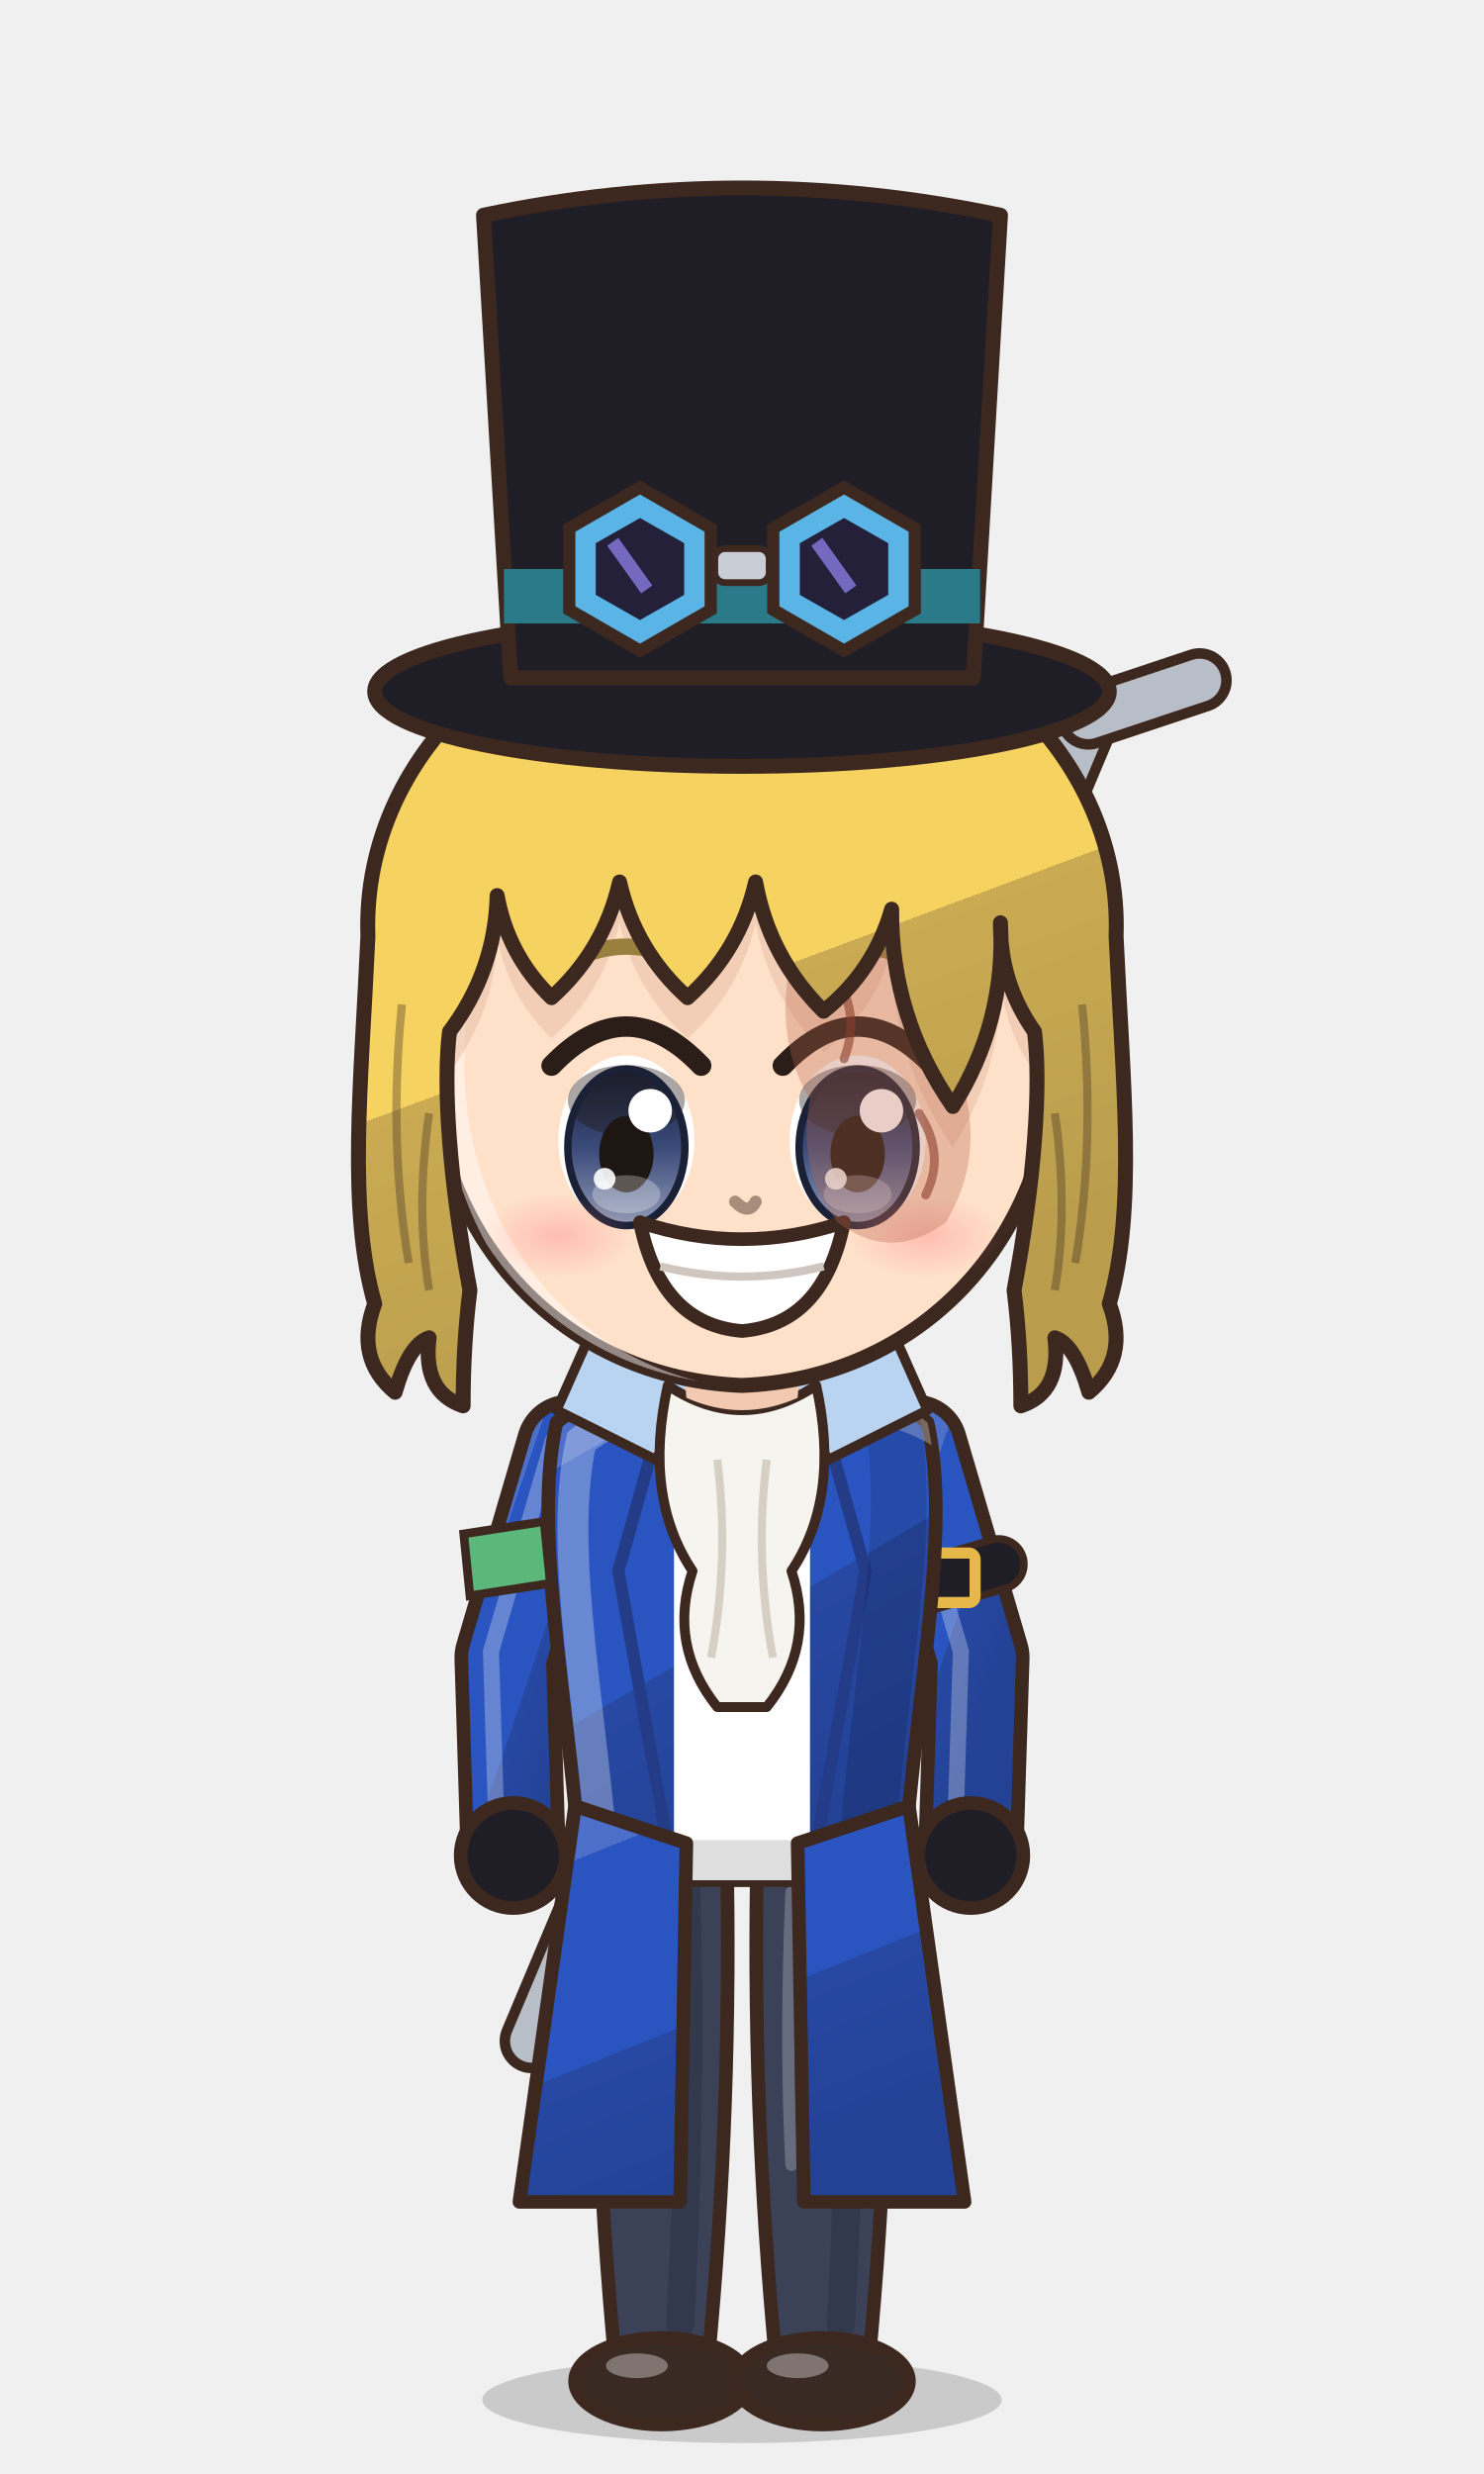
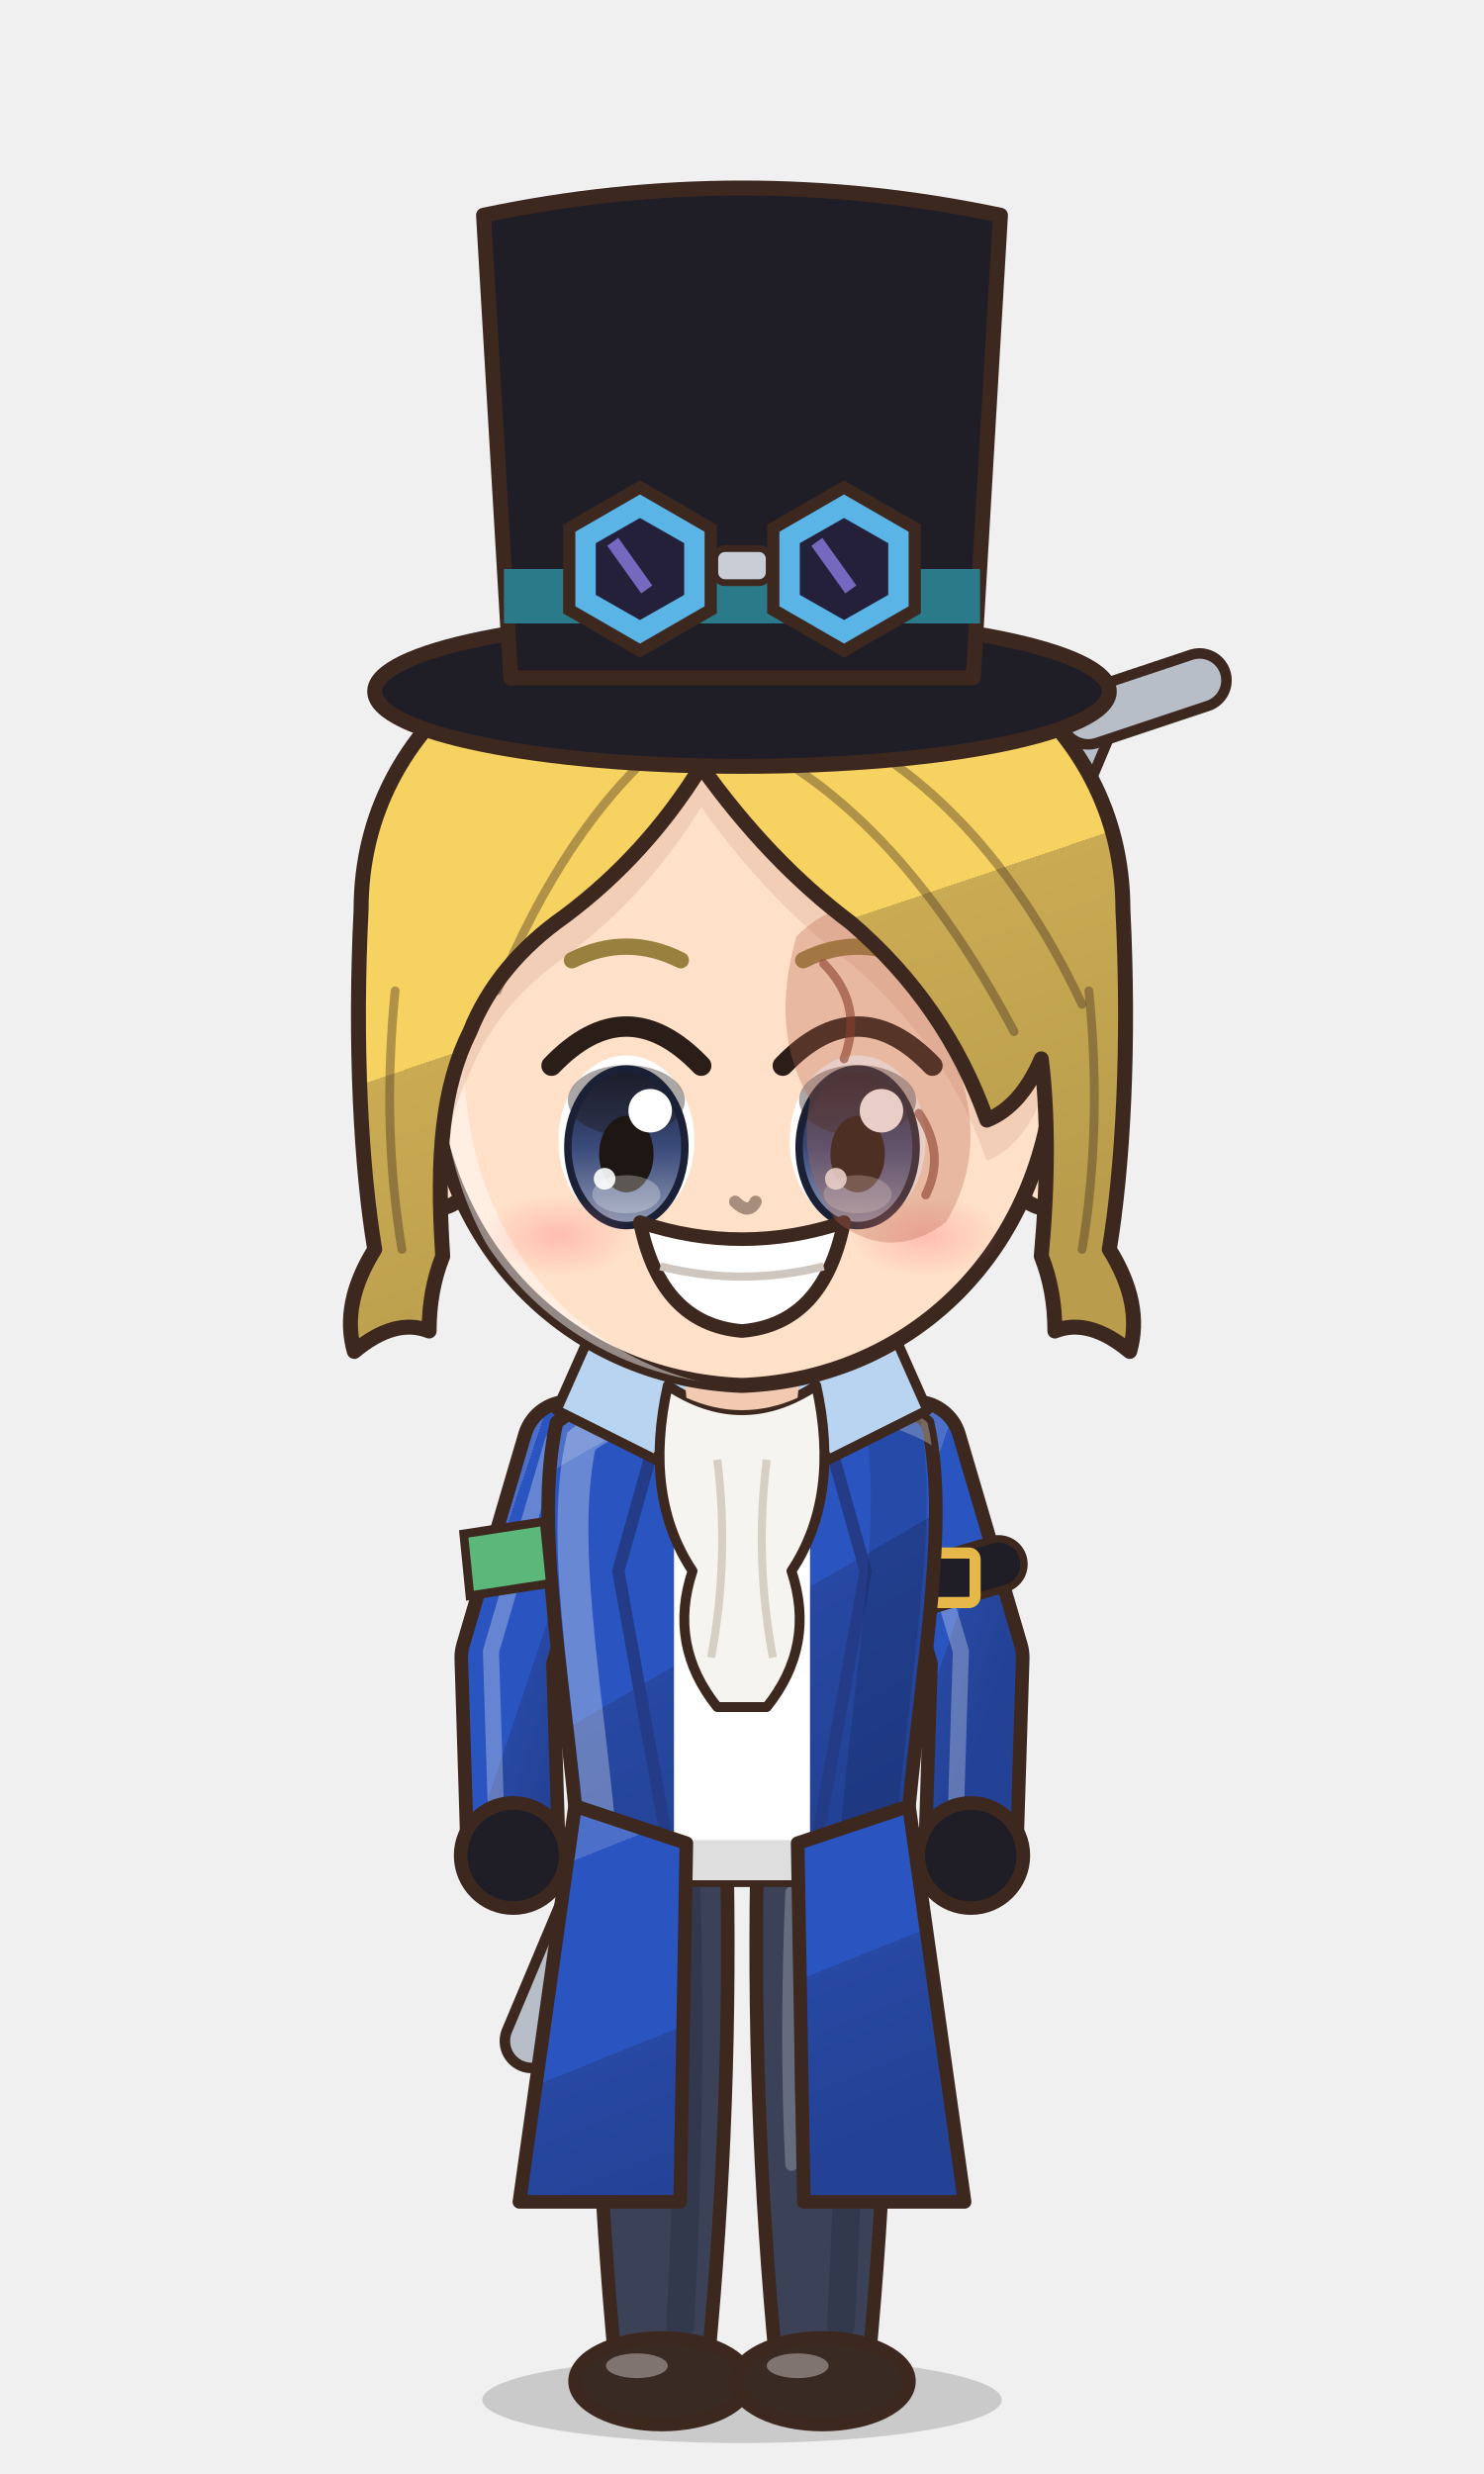
<svg xmlns="http://www.w3.org/2000/svg" viewBox="-120 -180 240 400" width="81.6" height="136.0">
  <defs>
    <linearGradient id="hair114" x1="0" y1="0" x2=".35" y2="1">
      <stop offset="0" stop-color="#f7d979" />
      <stop offset=".16" stop-color="#f7d979" />
      <stop offset=".16" stop-color="#f6d260" />
      <stop offset=".58" stop-color="#f6d260" />
      <stop offset=".58" stop-color="#caab53" />
      <stop offset="1" stop-color="#b99d4c" />
    </linearGradient>
    <radialGradient id="skin114" cx=".4" cy=".32" r=".85">
      <stop offset="0" stop-color="#ffe0c8" />
      <stop offset=".84" stop-color="#ffe0c8" />
      <stop offset=".84" stop-color="#f1cab1" />
      <stop offset="1" stop-color="#f1cab1" />
    </radialGradient>
    <linearGradient id="cloth114" x1="0" y1="0" x2=".45" y2="1">
      <stop offset="0" stop-color="#4c70ca" />
      <stop offset=".16" stop-color="#4c70ca" />
      <stop offset=".16" stop-color="#2a55c0" />
      <stop offset=".6" stop-color="#2a55c0" />
      <stop offset=".6" stop-color="#2748a3" />
      <stop offset="1" stop-color="#234295" />
    </linearGradient>
    <linearGradient id="iris114" x1="0" y1="0" x2="0" y2="1">
      <stop offset="0" stop-color="#1a2136" />
      <stop offset=".5" stop-color="#3a4a7a" />
      <stop offset="1" stop-color="#929bb5" />
    </linearGradient>
    <linearGradient id="gold114" x1="0" y1="0" x2="1" y2="1">
      <stop offset="0" stop-color="#f6d27a" />
      <stop offset=".55" stop-color="#d9a63a" />
      <stop offset="1" stop-color="#a8761e" />
    </linearGradient>
    <linearGradient id="steel114" x1="0" y1="0" x2="1" y2="1">
      <stop offset="0" stop-color="#e4e8ee" />
      <stop offset=".5" stop-color="#9aa3ad" />
      <stop offset="1" stop-color="#5a606a" />
    </linearGradient>
    <linearGradient id="beard114" x1="0" y1="0" x2="0" y2="1">
      <stop offset="0" stop-color="#e6e6ea" />
      <stop offset="1" stop-color="#b8b8c2" />
    </linearGradient>
    <radialGradient id="hawkiris114" cx=".45" cy=".4" r=".7">
      <stop offset="0" stop-color="#ffe27a" />
      <stop offset=".6" stop-color="#e8a52a" />
      <stop offset="1" stop-color="#9a5a12" />
    </radialGradient>
    <linearGradient id="straw114" x1="0" y1="0" x2=".3" y2="1">
      <stop offset="0" stop-color="#ffe7aa" />
      <stop offset=".16" stop-color="#ffe7aa" />
      <stop offset=".16" stop-color="#ffe39a" />
      <stop offset=".58" stop-color="#ffe39a" />
      <stop offset=".58" stop-color="#e9b456" />
      <stop offset="1" stop-color="#d6a54f" />
    </linearGradient>
    <radialGradient id="blush114">
      <stop offset="0" stop-color="#ff7f86" stop-opacity=".9" />
      <stop offset="1" stop-color="#ff7f86" stop-opacity="0" />
    </radialGradient>
    <clipPath id="face114">
      <path d="M -46,-4 C -47,-38 -25,-55 0,-55 C 25,-55 47,-38 46,-4 C 45,23 26,43 0,44 C -26,43 -45,23 -46,-4 Z" />
    </clipPath>
    <clipPath id="torso114">
      <path d="M -30,50 C -34,68 -28,94 -26,124 L 26,124 C 28,94 34,68 30,50 C 18,40 -18,40 -30,50 Z" />
    </clipPath>
  </defs>
  <ellipse cx="0" cy="208" rx="42" ry="7" fill="#000000" opacity=".16" />
  <g transform="translate(0,44.0) scale(1.100,1.100) translate(0,-44)" />
  <g transform="translate(0,205) scale(1,1) translate(0,-205)">
    <path d="M -34,150 L 56,-64" stroke="#3d2820" stroke-width="10.4" stroke-linecap="round" />
    <path d="M -34,150 L 56,-64" stroke="#b8bec8" stroke-width="7" stroke-linecap="round" />
    <path d="M 56,-64 L 74,-70" stroke="#3d2820" stroke-width="10.4" stroke-linecap="round" />
    <path d="M 56,-64 L 74,-70" stroke="#b8bec8" stroke-width="7" stroke-linecap="round" />
    <path d="M -30,140 L 52,-58" stroke="#ffffff" stroke-width="1.6" opacity=".55" />
    <path d="M -23.5,118 Q -24.5,160.0 -20.5,202 L -5.5,202 Q -1.5,160.0 -2.5,118 Z" fill="#3b4258" stroke="#3d2820" stroke-width="2.2" stroke-linejoin="round" />
    <path d="M -9,124 Q -8,160 -10,196" stroke="#000000" stroke-width="4.5" fill="none" opacity=".14" stroke-linecap="round" />
    <path d="M -18,126 Q -19,150 -18,170" stroke="#ffffff" stroke-width="2" fill="none" opacity=".22" stroke-linecap="round" />
    <ellipse cx="-13" cy="205" rx="14" ry="7" fill="#3a2a24" stroke="#3d2820" stroke-width="2.2" stroke-linejoin="round" />
    <ellipse cx="-17" cy="202.5" rx="5" ry="2" fill="#ffffff" opacity=".35" />
    <path d="M 2.5,118 Q 1.5,160.0 5.5,202 L 20.5,202 Q 24.5,160.0 23.5,118 Z" fill="#3b4258" stroke="#3d2820" stroke-width="2.2" stroke-linejoin="round" />
    <path d="M 17,124 Q 18,160 16,196" stroke="#000000" stroke-width="4.5" fill="none" opacity=".14" stroke-linecap="round" />
    <path d="M 8,126 Q 7,150 8,170" stroke="#ffffff" stroke-width="2" fill="none" opacity=".22" stroke-linecap="round" />
    <ellipse cx="13" cy="205" rx="14" ry="7" fill="#3a2a24" stroke="#3d2820" stroke-width="2.2" stroke-linejoin="round" />
    <ellipse cx="9" cy="202.5" rx="5" ry="2" fill="#ffffff" opacity=".35" />
    <path d="M -28,54 L -38,88 L -37,120" stroke="#3d2820" stroke-width="17" fill="none" stroke-linecap="round" stroke-linejoin="round" />
    <path d="M -28,54 L -38,88 L -37,120" stroke="url(#cloth114)" stroke-width="12.6" fill="none" stroke-linecap="round" stroke-linejoin="round" />
    <path d="M -28,54 L -38,88 L -37,120" transform="translate(-2.6,-1)" stroke="#ffffff" stroke-width="2.6" fill="none" stroke-linecap="round" stroke-linejoin="round" opacity=".28" />
    <path d="M 28,54 L 38,88 L 37,120" stroke="#3d2820" stroke-width="17" fill="none" stroke-linecap="round" stroke-linejoin="round" />
    <path d="M 28,54 L 38,88 L 37,120" stroke="url(#cloth114)" stroke-width="12.6" fill="none" stroke-linecap="round" stroke-linejoin="round" />
    <path d="M 28,54 L 38,88 L 37,120" transform="translate(-2.6,-1)" stroke="#ffffff" stroke-width="2.6" fill="none" stroke-linecap="round" stroke-linejoin="round" opacity=".28" />
    <path d="M 41.5,72.9 L 26.9,77.2" stroke="#3d2820" stroke-width="9.4" stroke-linecap="round" />
    <path d="M 41.5,72.9 L 26.9,77.2" stroke="#1f1d26" stroke-width="7" stroke-linecap="round" />
    <rect x="30.7" y="71.1" width="7" height="8" rx="1" fill="none" stroke="#e6b84a" stroke-width="1.8" />
    <path d="M -30,50 C -34,68 -28,94 -26,124 L 26,124 C 28,94 34,68 30,50 C 18,40 -18,40 -30,50 Z" fill="url(#cloth114)" stroke="#3d2820" stroke-width="2.2" stroke-linejoin="round" />
    <path d="M -11,42 L 11,42 L 11,124 L -11,124 Z" fill="#ffffff" />
    <path d="M -11,42 L -20,74 L -11,124 M 11,42 L 20,74 L 11,124" stroke="#243c88" stroke-width="2" fill="none" />
    <g clip-path="url(#torso114)">
      <path d="M -30,50 C -34,68 -28,94 -26,124 L 26,124 C 28,94 34,68 30,50 C 18,40 -18,40 -30,50 Z" transform="translate(4,3)" fill="none" stroke="#ffffff" stroke-width="5" opacity=".3" />
      <path d="M -30,50 C -34,68 -28,94 -26,124 L 26,124 C 28,94 34,68 30,50 C 18,40 -18,40 -30,50 Z" transform="translate(-6,-2)" fill="none" stroke="#000000" stroke-width="9" opacity=".13" />
    </g>
    <path d="M -6,44 L -22,30 L -30,48 L -14,56 Z" fill="#b8d4f0" stroke="#3d2820" stroke-width="1.6" stroke-linejoin="round" />
    <path d="M 6,44 L 22,30 L 30,48 L 14,56 Z" fill="#b8d4f0" stroke="#3d2820" stroke-width="1.6" stroke-linejoin="round" />
    <path d="M -12,44 Q 0,52 12,44 Q 16,62 8,74 Q 12,86 4,96 L -4,96 Q -12,86 -8,74 Q -16,62 -12,44 Z" fill="#f6f4ee" stroke="#3d2820" stroke-width="1.6" stroke-linejoin="round" />
    <path d="M -4,56 Q -2,72 -5,88 M 4,56 Q 2,72 5,88" stroke="#d6d0c4" stroke-width="1.3" fill="none" />
    <path d="M -27,112 L -36,176 L -10,176 L -9,118 Z M 27,112 L 36,176 L 10,176 L 9,118 Z" fill="url(#cloth114)" stroke="#3d2820" stroke-width="2.2" stroke-linejoin="round" />
    <circle cx="-37" cy="120" r="8.5" fill="#1f1d26" stroke="#3d2820" stroke-width="2.2" />
    <circle cx="37" cy="120" r="8.5" fill="#1f1d26" stroke="#3d2820" stroke-width="2.2" />
    <path d="M -45,68 L -32,66 L -31,76 L -44,78 Z" fill="#5cb87a" stroke="#3d2820" stroke-width="1.4" />
    <path d="M -10,34 L 10,34 L 9,46 Q 0,50 -9,46 Z" fill="#f1cab1" />
  </g>
  <g transform="translate(0,44.0) scale(1.100,1.100) translate(0,-44)">
    <ellipse cx="-45" cy="8" rx="7" ry="10" fill="url(#skin114)" stroke="#3d2820" stroke-width="2.2" stroke-linejoin="round" />
    <ellipse cx="45" cy="8" rx="7" ry="10" fill="url(#skin114)" stroke="#3d2820" stroke-width="2.2" stroke-linejoin="round" />
    <path d="M -46,-4 C -47,-38 -25,-55 0,-55 C 25,-55 47,-38 46,-4 C 45,23 26,43 0,44 C -26,43 -45,23 -46,-4 Z" fill="url(#skin114)" stroke="#3d2820" stroke-width="2.2" stroke-linejoin="round" />
    <g clip-path="url(#face114)">
      <path d="M -46,-4 C -47,-38 -25,-55 0,-55 C 25,-55 47,-38 46,-4 C 45,23 26,43 0,44 C -26,43 -45,23 -46,-4 Z" transform="translate(3.5,2.5)" fill="none" stroke="#ffffff" stroke-width="3.4" opacity=".45" />
    </g>
    <g clip-path="url(#face114)">
-       <path d="M 0,-72 C 30,-72 56,-50 55,-22 C 56,0 58,18 54,32 Q 57,40 51,45 Q 49,38 46,37 Q 47,45 41,47 Q 41,38 40,30 C 43,14 44,0 43,-8 Q 37.9,-15.2 38,-24 Q 38.8,-9.4 31,3 Q 21.9,-10.1 22,-26 Q 19.4,-16.9 12,-11 Q 4.0,-18.9 2,-30 Q -0.3,-19.9 -8,-13 Q -15.7,-19.9 -18,-30 Q -20.3,-19.9 -28,-13 Q -34.4,-19.2 -36,-28 Q -36.3,-16.9 -43,-8 C -44,0 -43,14 -40,30 Q -41,38 -41,47 Q -47,45 -46,37 Q -49,38 -51,45 Q -57,40 -54,32 C -58,18 -56,0 -55,-22 C -56,-50 -30,-72 0,-72 Z" transform="translate(0,6)" fill="#e7bca4" opacity=".5" />
+       <path d="M 0,-72 C 30,-72 56,-54 56,-26 C 57,-6 56,12 54,24 Q 59,32 57,39 Q 51,34 46,36 Q 46,30 44,25 C 45,14 45,4 44,-4 Q 41,3 36,5 Q 30,-12 16,-24 Q 4,-33 -6,-47 Q -14,-34 -26,-25 Q -36,-18 -40,-8 C -44,0 -45,10 -44,25 Q -46,30 -46,36 Q -51,34 -57,39 Q -59,32 -54,24 C -56,12 -57,-6 -56,-26 C -56,-54 -30,-72 0,-72 Z" transform="translate(0,6)" fill="#e7bca4" opacity=".5" />
    </g>
    <ellipse cx="-17" cy="8" rx="10" ry="12.5" fill="#ffffff" />
    <ellipse cx="-17" cy="9" rx="8.6" ry="11.5" fill="url(#iris114)" />
    <ellipse cx="-17" cy="2.1" rx="8.6" ry="5.2" fill="#1e1612" opacity=".38" />
    <ellipse cx="-17" cy="9" rx="8.6" ry="11.5" fill="none" stroke="#1a2136" stroke-width="1.1" />
    <ellipse cx="-17" cy="10" rx="4" ry="5.625" fill="#1e1612" />
    <ellipse cx="-17" cy="15.9" rx="5" ry="2.8" fill="#ffffff" opacity=".28" />
    <circle cx="-13.5" cy="3.625" r="3.2" fill="#ffffff" />
    <circle cx="-20.2" cy="13.625" r="1.6" fill="#ffffff" opacity=".9" />
    <path d="M -28,-3.0 Q -17,-14.5 -6,-3.0" stroke="#2b1d18" stroke-width="3" fill="none" stroke-linecap="round" />
    <path d="M -25,-18.5 Q -17,-22.5 -9,-18.5" stroke="#9a803f" stroke-width="2.4" fill="none" stroke-linecap="round" />
    <ellipse cx="17" cy="8" rx="10" ry="12.5" fill="#ffffff" />
    <ellipse cx="17" cy="9" rx="8.6" ry="11.5" fill="url(#iris114)" />
    <ellipse cx="17" cy="2.1" rx="8.6" ry="5.2" fill="#1e1612" opacity=".38" />
    <ellipse cx="17" cy="9" rx="8.6" ry="11.5" fill="none" stroke="#1a2136" stroke-width="1.1" />
    <ellipse cx="17" cy="10" rx="4" ry="5.625" fill="#1e1612" />
    <ellipse cx="17" cy="15.9" rx="5" ry="2.8" fill="#ffffff" opacity=".28" />
    <circle cx="20.5" cy="3.625" r="3.2" fill="#ffffff" />
    <circle cx="13.8" cy="13.625" r="1.6" fill="#ffffff" opacity=".9" />
    <path d="M 6,-3.0 Q 17,-14.5 28,-3.0" stroke="#2b1d18" stroke-width="3" fill="none" stroke-linecap="round" />
    <path d="M 9,-18.5 Q 17,-22.5 25,-18.5" stroke="#9a803f" stroke-width="2.4" fill="none" stroke-linecap="round" />
    <path d="M -15,20 Q 0,25 15,20 Q 12,35 0,36 Q -12,35 -15,20 Z" fill="#ffffff" stroke="#3d2820" stroke-width="2" stroke-linejoin="round" />
    <path d="M -12,26.5 Q 0,29.5 12,26.5" stroke="#cfc6c0" stroke-width="1.2" fill="none" />
    <ellipse cx="-27" cy="22" rx="11" ry="6" fill="url(#blush114)" opacity="0.40" />
    <ellipse cx="27" cy="22" rx="11" ry="6" fill="url(#blush114)" opacity="0.40" />
    <path d="M -1,17 Q 1,19 2,17" stroke="#a78d7c" stroke-width="1.8" fill="none" stroke-linecap="round" />
    <path d="M 8,-22 Q 16,-30 26,-24 Q 34,-14 32,-2 Q 36,10 30,20 Q 22,26 14,20 Q 8,12 10,2 Q 4,-8 8,-22 Z" fill="#b8644a" opacity=".32" />
    <path d="M 12,-18 Q 18,-12 15,-4 M 26,4 Q 30,10 27,16" stroke="#8a3e2c" stroke-width="1.3" fill="none" opacity=".6" stroke-linecap="round" />
-     <path d="M 0,-72 C 30,-72 56,-50 55,-22 C 56,0 58,18 54,32 Q 57,40 51,45 Q 49,38 46,37 Q 47,45 41,47 Q 41,38 40,30 C 43,14 44,0 43,-8 Q 37.9,-15.2 38,-24 Q 38.8,-9.4 31,3 Q 21.9,-10.1 22,-26 Q 19.4,-16.9 12,-11 Q 4.0,-18.9 2,-30 Q -0.3,-19.9 -8,-13 Q -15.7,-19.9 -18,-30 Q -20.3,-19.9 -28,-13 Q -34.4,-19.2 -36,-28 Q -36.3,-16.9 -43,-8 C -44,0 -43,14 -40,30 Q -41,38 -41,47 Q -47,45 -46,37 Q -49,38 -51,45 Q -57,40 -54,32 C -58,18 -56,0 -55,-22 C -56,-50 -30,-72 0,-72 Z" fill="url(#hair114)" stroke="#3d2820" stroke-width="2.2" stroke-linejoin="round" />
-     <path d="M -50,-12 Q -52,8 -49,26 M -46,4 Q -48,18 -46,30" stroke="#3d2820" stroke-width="1.2" fill="none" opacity=".35" />
-     <path d="M 50,-12 Q 52,8 49,26 M 46,4 Q 48,18 46,30" stroke="#3d2820" stroke-width="1.2" fill="none" opacity=".35" />
+     <path d="M 0,-72 C 30,-72 56,-54 56,-26 C 57,-6 56,12 54,24 Q 59,32 57,39 Q 51,34 46,36 Q 46,30 44,25 C 45,14 45,4 44,-4 Q 41,3 36,5 Q 30,-12 16,-24 Q 4,-33 -6,-47 Q -14,-34 -26,-25 Q -36,-18 -40,-8 C -44,0 -45,10 -44,25 Q -46,30 -46,36 Q -51,34 -57,39 Q -59,32 -54,24 C -56,12 -57,-6 -56,-26 C -56,-54 -30,-72 0,-72 Z" fill="url(#hair114)" stroke="#3d2820" stroke-width="2.2" stroke-linejoin="round" />
+     <path d="M -2,-52 Q 22,-42 40,-8 M 6,-56 Q 34,-46 50,-12 M -12,-50 Q -26,-38 -36,-14" stroke="#3d2820" stroke-width="1.3" fill="none" stroke-linecap="round" opacity=".38" />
+     <path d="M 51,-14 Q 53,6 50,24 M -51,-14 Q -53,6 -50,24" stroke="#3d2820" stroke-width="1.3" fill="none" stroke-linecap="round" opacity=".38" />
    <ellipse cx="0" cy="-58" rx="54" ry="11" fill="#1f1d26" stroke="#3d2820" stroke-width="2.2" stroke-linejoin="round" />
    <path d="M -34,-60 L -38,-128 Q 0,-136 38,-128 L 34,-60 Z" fill="#1f1d26" stroke="#3d2820" stroke-width="2.2" stroke-linejoin="round" />
    <path d="M -35,-76 L 35,-76 L 35,-68 L -35,-68 Z" fill="#2a7a8a" />
    <polygon points="-4.6,-70.0 -15.0,-64.0 -25.4,-70.0 -25.4,-82.0 -15.0,-88.0 -4.6,-82.0" fill="#5ab4e6" stroke="#3d2820" stroke-width="1.8" />
    <polygon points="-8.5,-72.2 -15.0,-68.5 -21.5,-72.2 -21.5,-79.8 -15.0,-83.5 -8.5,-79.8" fill="#24203a" />
    <path d="M -19,-80 L -14,-73" stroke="#8a7ae0" stroke-width="2" opacity=".8" />
    <polygon points="25.4,-70.0 15.0,-64.0 4.6,-70.0 4.6,-82.0 15.0,-88.0 25.4,-82.0" fill="#5ab4e6" stroke="#3d2820" stroke-width="1.8" />
    <polygon points="21.5,-72.2 15.0,-68.5 8.5,-72.2 8.5,-79.8 15.0,-83.5 21.5,-79.8" fill="#24203a" />
    <path d="M 11,-80 L 16,-73" stroke="#8a7ae0" stroke-width="2" opacity=".8" />
    <rect x="-4" y="-79" width="8" height="5" rx="1.5" fill="#c9ced6" stroke="#3d2820" stroke-width="1" />
  </g>
  <g transform="translate(0,205) scale(1,1) translate(0,-205)" />
</svg>
